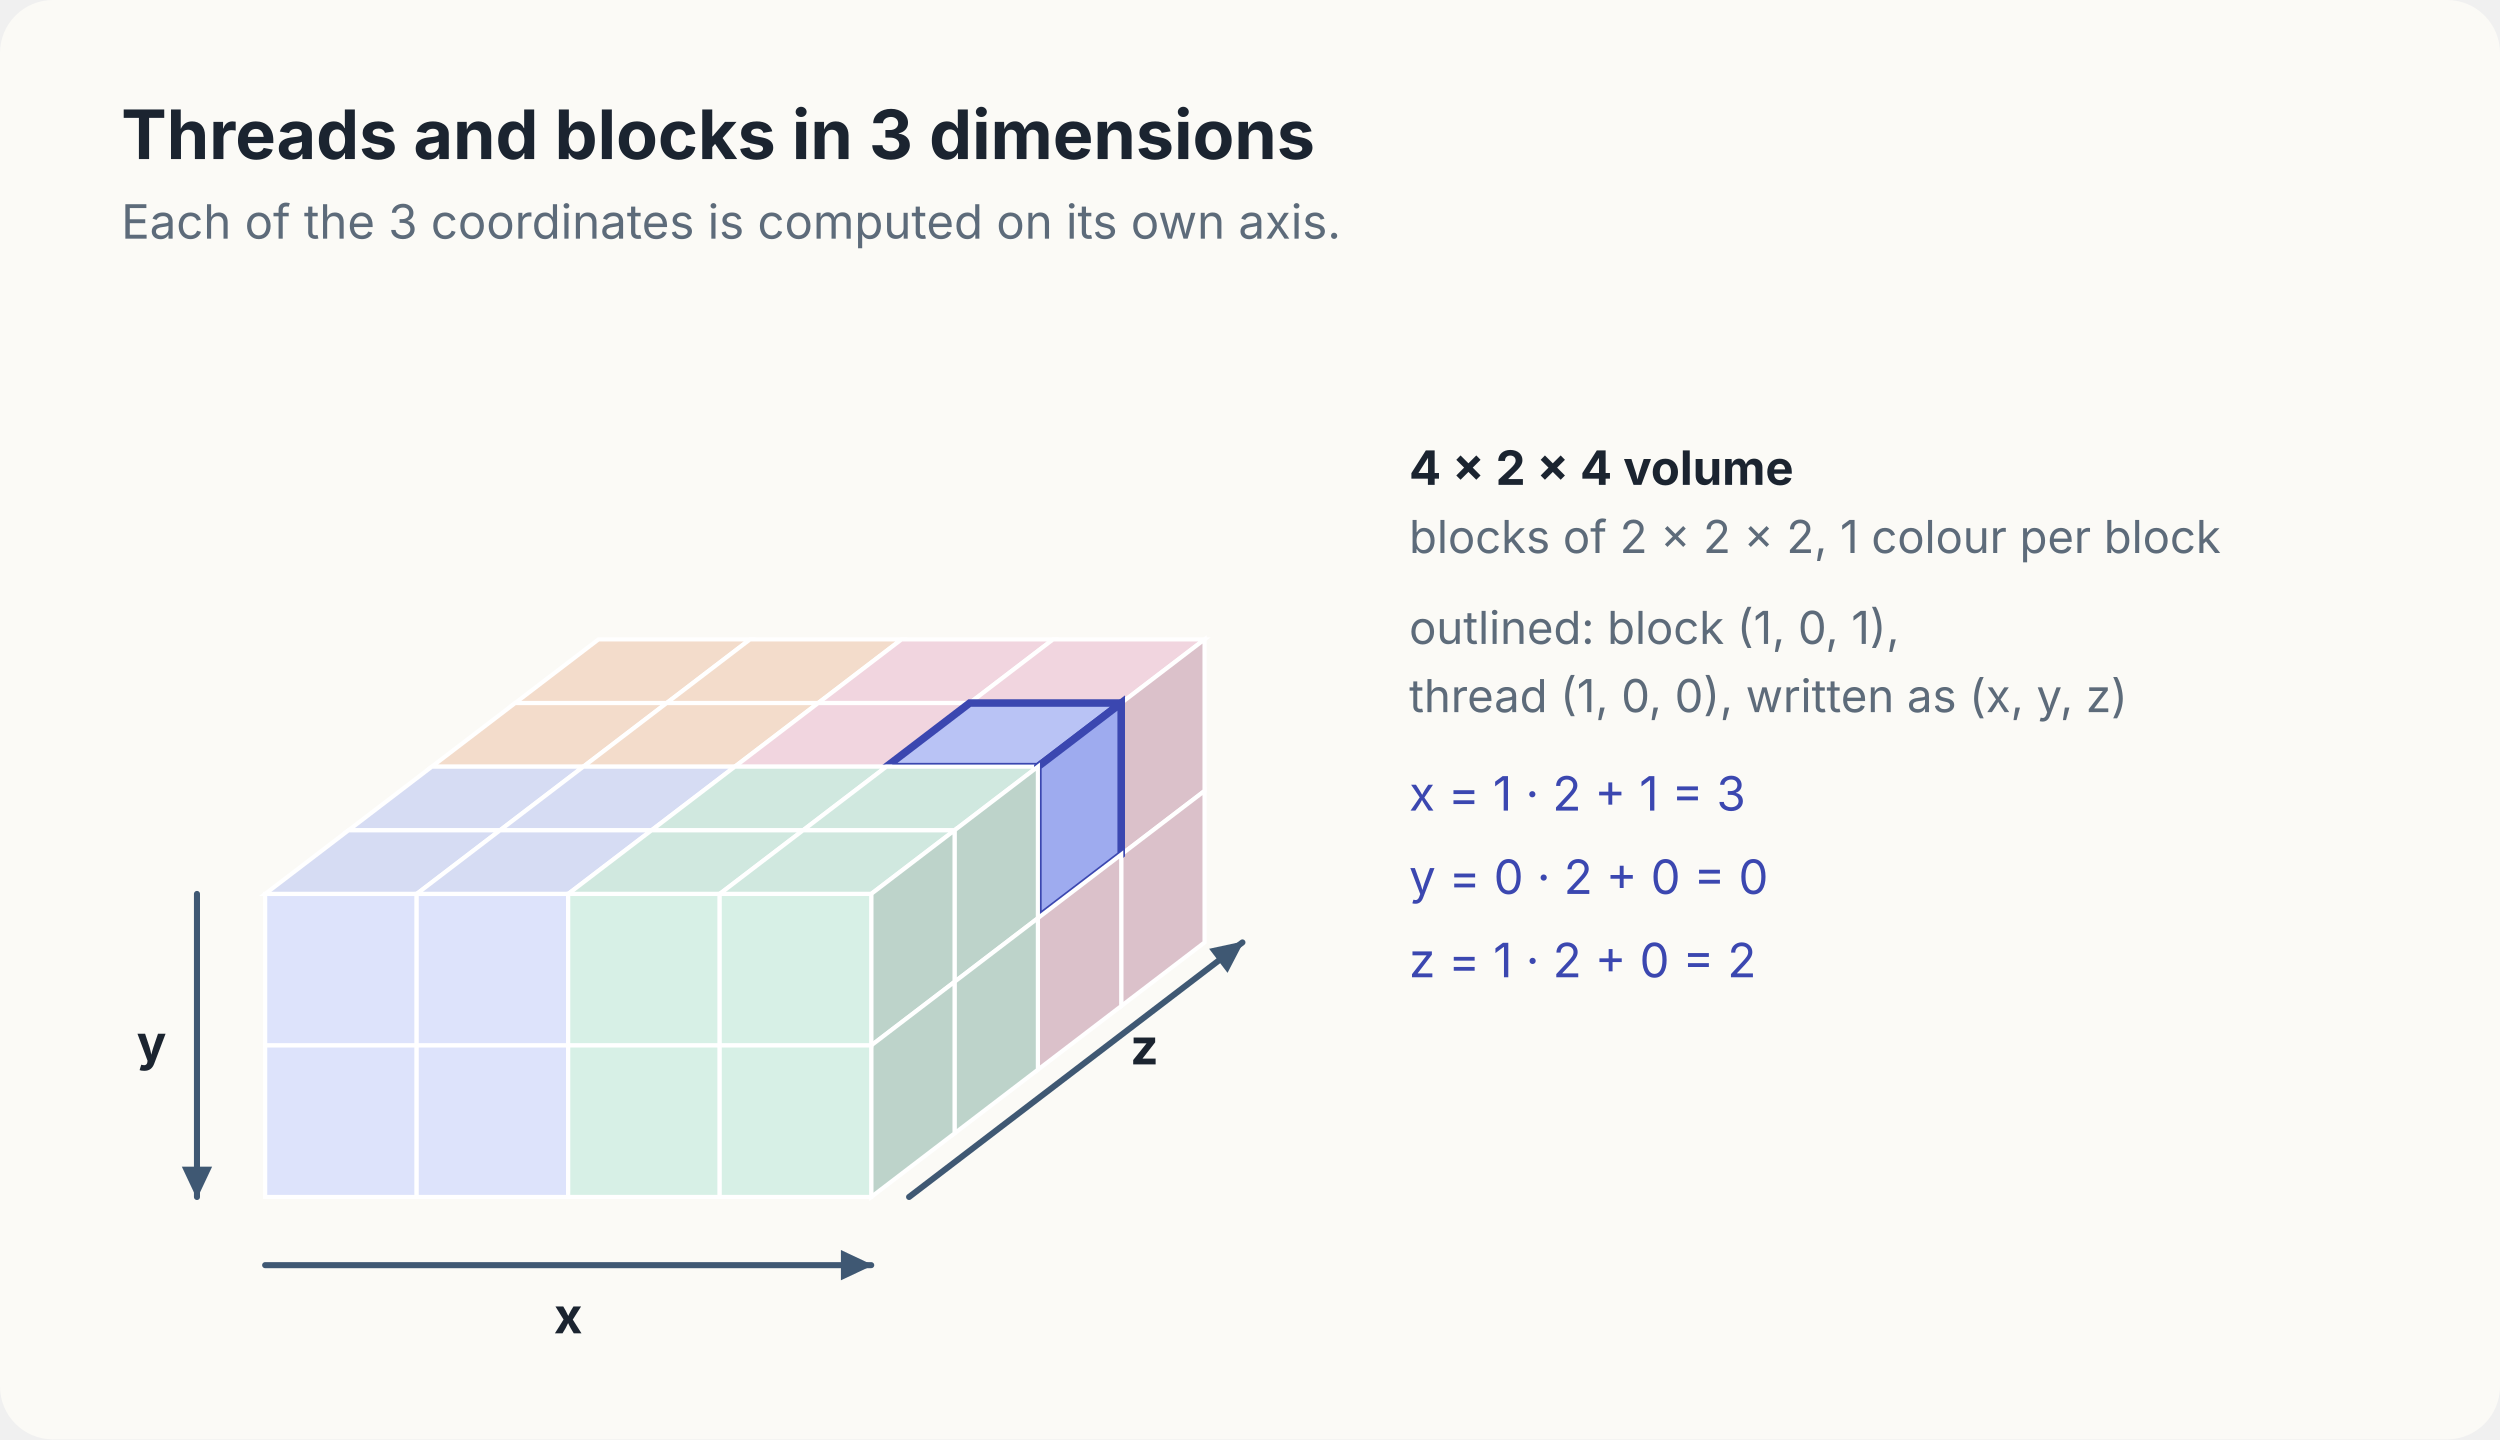
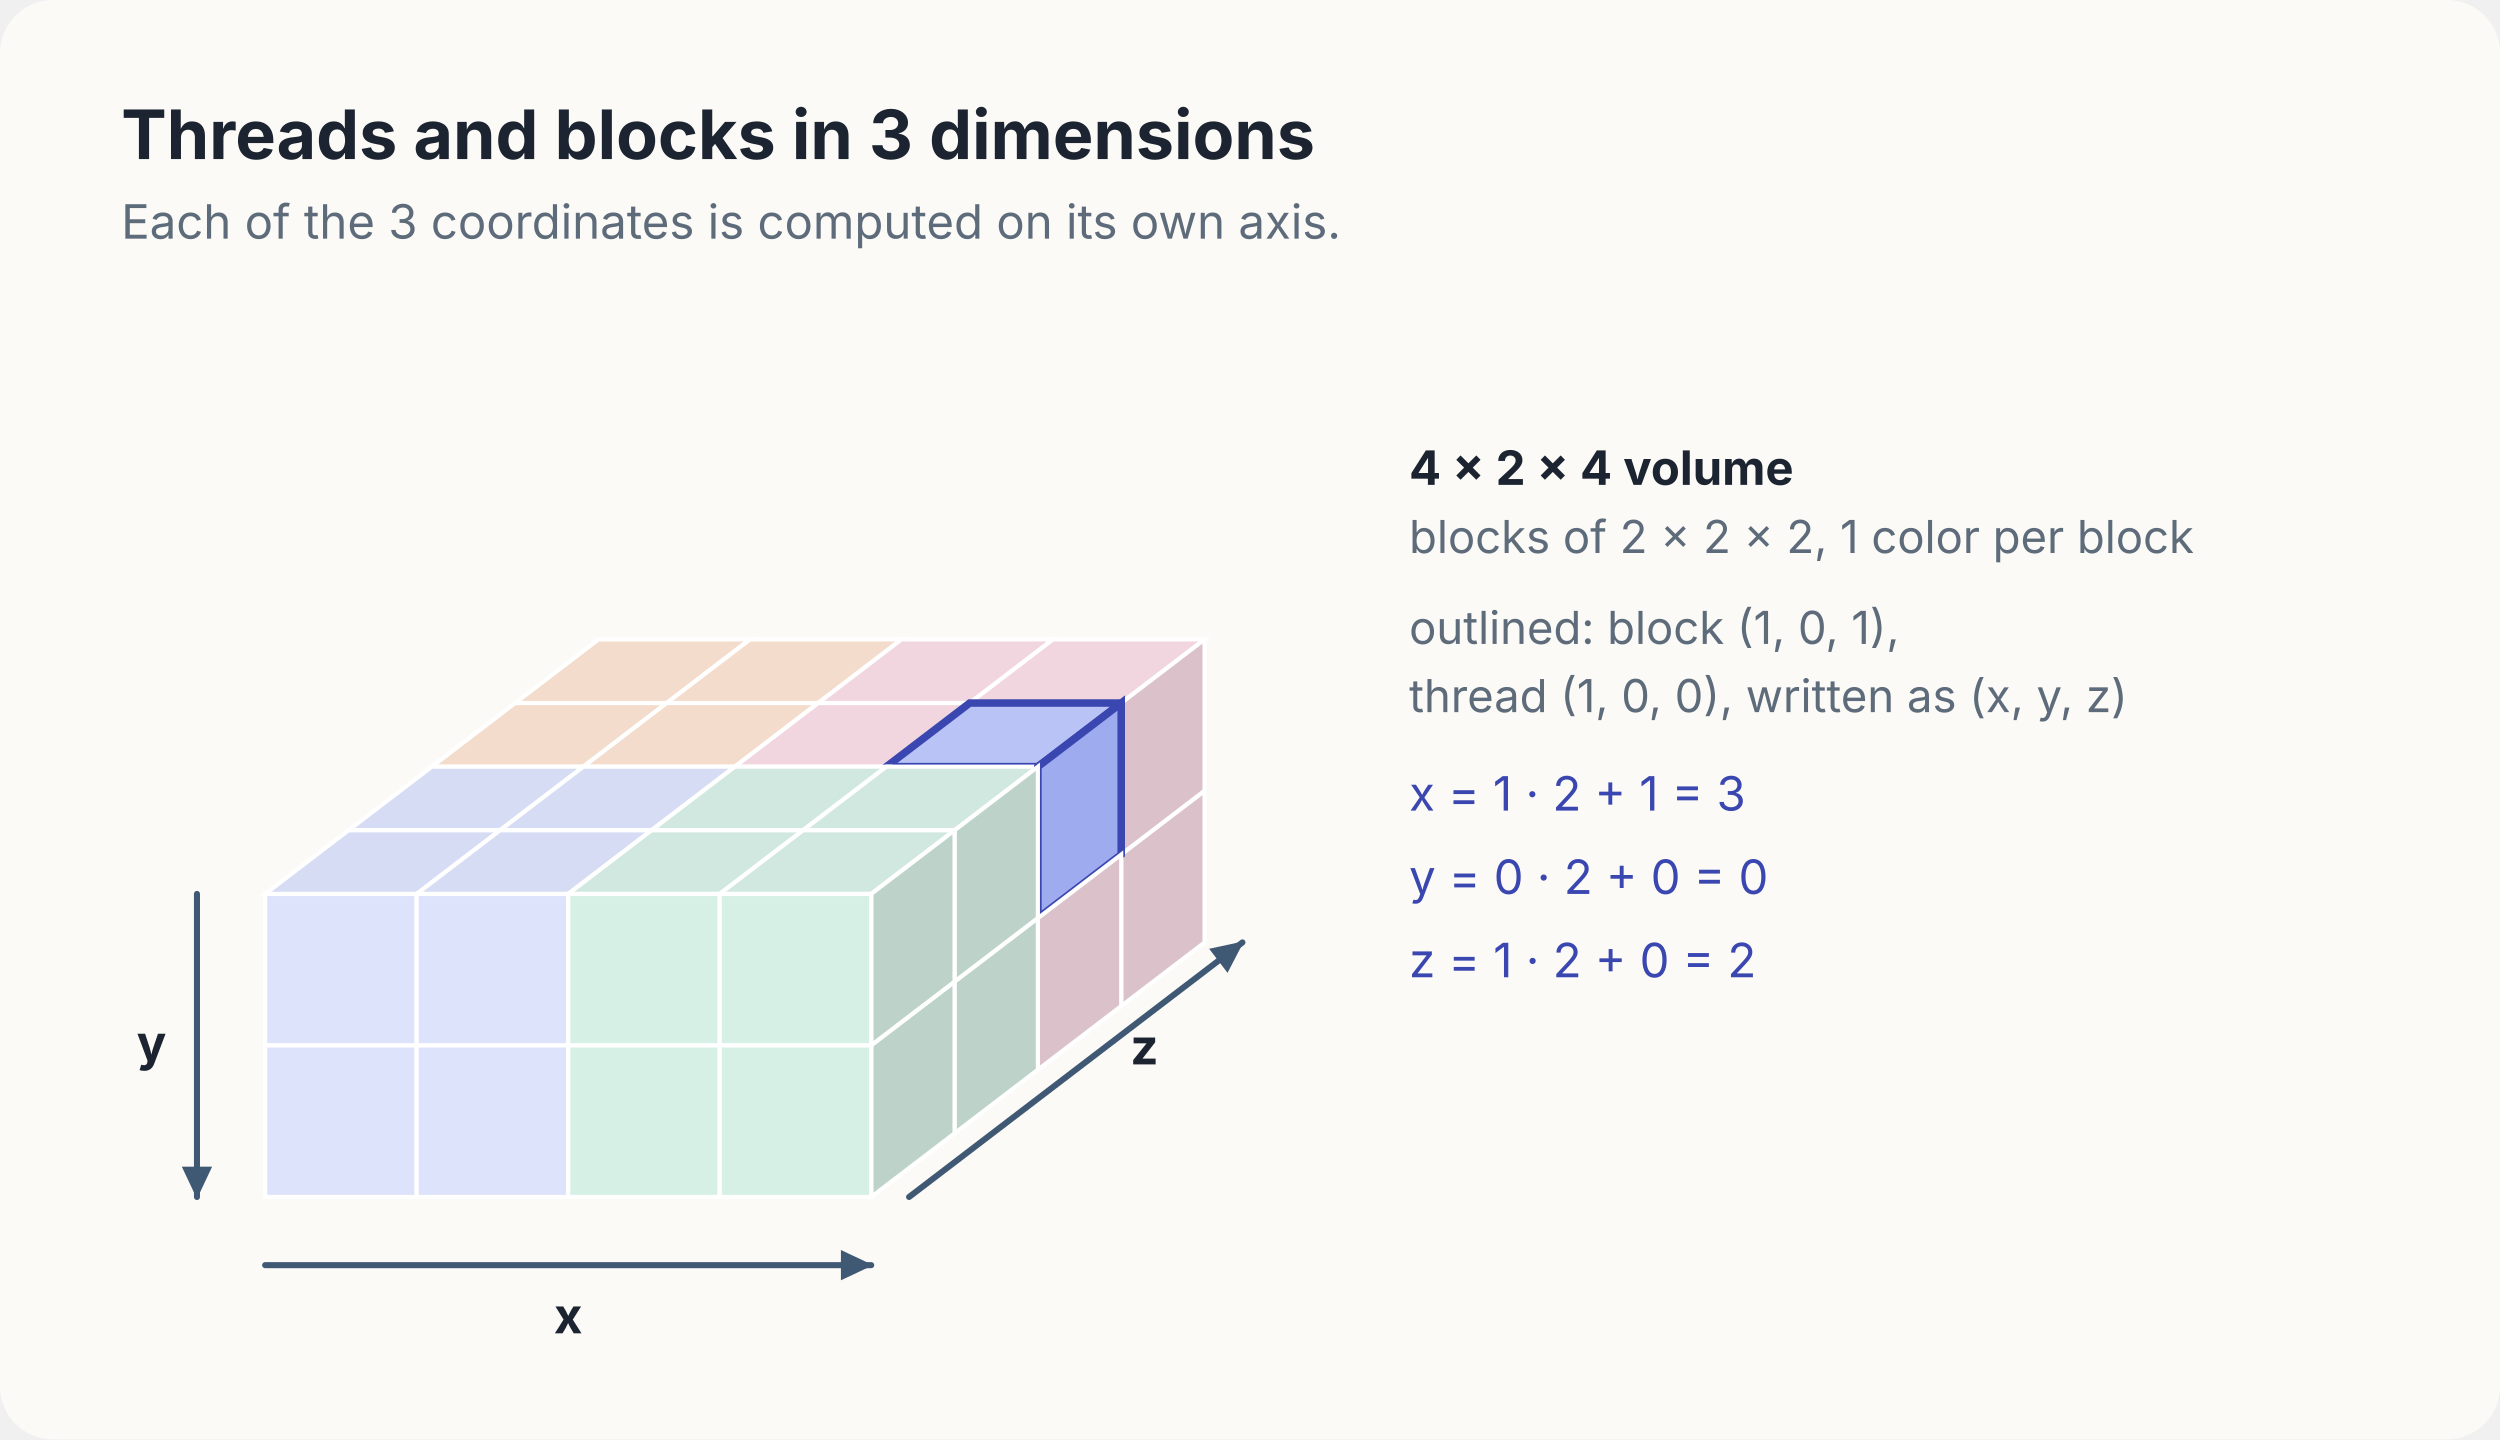
- <svg xmlns="http://www.w3.org/2000/svg" viewBox="0 0 660 380" width="660" height="380" role="img" aria-label="A box of 4 by 2 by 4 cells drawn in perspective, cut into 4 blocks of 2 by 2 by 2 threads, 1 colour per block. Axes: x to the right, y downwards, z into the page. The cell of thread (1, 0, 0) in block (1, 0, 1) is outlined on the top and right faces. The text computes its position: x = 1 times 2 + 1 = 3, y = 0 times 2 + 0 = 0, z = 1 times 2 + 0 = 2.">
+ <svg xmlns="http://www.w3.org/2000/svg" viewBox="0 0 660 380" width="660" height="380" role="img" aria-label="A box of 4 by 2 by 4 cells drawn in perspective, cut into 4 blocks of 2 by 2 by 2 threads, 1 color per block. Axes: x to the right, y downwards, z into the page. The cell of thread (1, 0, 0) in block (1, 0, 1) is outlined on the top and right faces. The text computes its position: x = 1 times 2 + 1 = 3, y = 0 times 2 + 0 = 0, z = 1 times 2 + 0 = 2.">
  <style>
    text { font-family: Inter, "Segoe UI", "Helvetica Neue", Helvetica, Arial, sans-serif; fill: #1B2430; }
    .title { font-size: 18px; font-weight: 650; }
    .lede { font-size: 12.5px; fill: #5D6B7A; }
    .name { font-size: 14px; font-weight: 650; }
    .sub { font-size: 12px; fill: #5D6B7A; }
    .note { font-size: 12px; fill: #5D6B7A; }
    .tab { font-size: 11.5px; font-weight: 650; letter-spacing: 0.04em; fill: #5D6B7A; }
    .mono { font-family: "JetBrains Mono", "SF Mono", Menlo, Consolas, monospace; font-size: 12px; }
    .dim { fill: #8794A3; }
    .strong { font-weight: 700; }
    .trap { fill: #CF4526; font-weight: 700; }
    .pill { font-size: 11px; font-weight: 600; }
    .wire { fill: none; stroke: #3F5873; stroke-width: 1.8; stroke-linecap: round; stroke-linejoin: round; }
    .wire.danger { stroke: #CF4526; stroke-dasharray: 6 5; }
    .wire.idle { stroke: #7F8EA0; stroke-dasharray: 2 5; }
  </style>
  <defs>
    <filter id="lift" x="-10%" y="-10%" width="120%" height="135%">
      <feDropShadow dx="0" dy="2" stdDeviation="3" flood-color="#1B2430" flood-opacity="0.13" />
    </filter>
    <linearGradient id="thor-body" x1="0" y1="0" x2="0" y2="1">
      <stop offset="0" stop-color="#C6CCD5" />
      <stop offset="1" stop-color="#979EA9" />
    </linearGradient>
    <linearGradient id="switch-body" x1="0" y1="0" x2="0" y2="1">
      <stop offset="0" stop-color="#3B4656" />
      <stop offset="1" stop-color="#232B37" />
    </linearGradient>
    <marker id="head" viewBox="0 0 10 10" refX="8.5" refY="5" markerUnits="userSpaceOnUse" markerWidth="11" markerHeight="11" orient="auto">
      <path d="M0.5,1 L9,5 L0.5,9 Z" fill="#3F5873" />
    </marker>
    <marker id="head-danger" viewBox="0 0 10 10" refX="8.5" refY="5" markerUnits="userSpaceOnUse" markerWidth="11" markerHeight="11" orient="auto">
      <path d="M0.5,1 L9,5 L0.5,9 Z" fill="#CF4526" />
    </marker>
    <marker id="head-idle" viewBox="0 0 10 10" refX="8.5" refY="5" markerUnits="userSpaceOnUse" markerWidth="11" markerHeight="11" orient="auto">
      <path d="M0.5,1 L9,5 L0.5,9 Z" fill="#7F8EA0" />
    </marker>
  </defs>
  <rect width="660" height="380" rx="14" fill="#FBFAF6" />
  <text x="32.0" y="42.0" class="title" text-anchor="start" xml:space="preserve">Threads and blocks in 3 dimensions</text>
  <text x="32.0" y="63.0" class="lede" text-anchor="start" xml:space="preserve">Each of the 3 coordinates is computed on its own axis.</text>
  <defs>
    <marker id="tip-ink" viewBox="0 0 10 10" refX="8.5" refY="5" markerUnits="userSpaceOnUse" markerWidth="10" markerHeight="10" orient="auto">
      <path d="M0.5,1 L9,5 L0.5,9 Z" fill="#3F5873" />
    </marker>
    <marker id="tip-deep" viewBox="0 0 10 10" refX="8.5" refY="5" markerUnits="userSpaceOnUse" markerWidth="10" markerHeight="10" orient="auto">
      <path d="M0.5,1 L9,5 L0.5,9 Z" fill="#3B47B0" />
    </marker>
    <marker id="tip-mint" viewBox="0 0 10 10" refX="8.5" refY="5" markerUnits="userSpaceOnUse" markerWidth="10" markerHeight="10" orient="auto">
      <path d="M0.5,1 L9,5 L0.5,9 Z" fill="#1F8A70" />
    </marker>
  </defs>
  <polygon points="136.0,185.6 176.0,185.6 198.0,168.8 158.0,168.8" fill="#f3dccb" stroke="#FFFFFF" stroke-width="1.1" />
  <polygon points="176.0,185.6 216.0,185.6 238.0,168.8 198.0,168.8" fill="#f3dccb" stroke="#FFFFFF" stroke-width="1.1" />
  <polygon points="216.0,185.6 256.0,185.6 278.0,168.8 238.0,168.8" fill="#f1d5df" stroke="#FFFFFF" stroke-width="1.1" />
  <polygon points="256.0,185.6 296.0,185.6 318.0,168.8 278.0,168.8" fill="#f1d5df" stroke="#FFFFFF" stroke-width="1.1" />
  <polygon points="114.0,202.4 154.0,202.4 176.0,185.6 136.0,185.6" fill="#f3dccb" stroke="#FFFFFF" stroke-width="1.1" />
  <polygon points="154.0,202.4 194.0,202.4 216.0,185.6 176.0,185.6" fill="#f3dccb" stroke="#FFFFFF" stroke-width="1.1" />
  <polygon points="194.0,202.4 234.0,202.4 256.0,185.6 216.0,185.6" fill="#f1d5df" stroke="#FFFFFF" stroke-width="1.1" />
  <polygon points="234.0,202.4 274.0,202.4 296.0,185.6 256.0,185.6" fill="#B9C3F5" stroke="#3B47B0" stroke-width="2" />
  <polygon points="92.0,219.2 132.0,219.2 154.0,202.4 114.0,202.4" fill="#d6dcf3" stroke="#FFFFFF" stroke-width="1.1" />
  <polygon points="132.0,219.2 172.0,219.2 194.0,202.4 154.0,202.4" fill="#d6dcf3" stroke="#FFFFFF" stroke-width="1.1" />
  <polygon points="172.0,219.2 212.0,219.2 234.0,202.4 194.0,202.4" fill="#d0e8df" stroke="#FFFFFF" stroke-width="1.1" />
  <polygon points="212.0,219.2 252.0,219.2 274.0,202.4 234.0,202.4" fill="#d0e8df" stroke="#FFFFFF" stroke-width="1.1" />
  <polygon points="70.0,236.0 110.0,236.0 132.0,219.2 92.0,219.2" fill="#d6dcf3" stroke="#FFFFFF" stroke-width="1.1" />
  <polygon points="110.0,236.0 150.0,236.0 172.0,219.2 132.0,219.2" fill="#d6dcf3" stroke="#FFFFFF" stroke-width="1.1" />
  <polygon points="150.0,236.0 190.0,236.0 212.0,219.2 172.0,219.2" fill="#d0e8df" stroke="#FFFFFF" stroke-width="1.1" />
  <polygon points="190.0,236.0 230.0,236.0 252.0,219.2 212.0,219.2" fill="#d0e8df" stroke="#FFFFFF" stroke-width="1.1" />
  <polygon points="296.0,185.6 318.0,168.8 318.0,208.8 296.0,225.6" fill="#dbc1ca" stroke="#FFFFFF" stroke-width="1.1" />
  <polygon points="296.0,225.6 318.0,208.8 318.0,248.8 296.0,265.6" fill="#dbc1ca" stroke="#FFFFFF" stroke-width="1.1" />
  <polygon points="274.0,202.4 296.0,185.6 296.0,225.6 274.0,242.4" fill="#9EABEF" stroke="#3B47B0" stroke-width="2" />
  <polygon points="274.0,242.4 296.0,225.6 296.0,265.6 274.0,282.4" fill="#dbc1ca" stroke="#FFFFFF" stroke-width="1.1" />
  <polygon points="252.0,219.2 274.0,202.4 274.0,242.4 252.0,259.2" fill="#bdd3ca" stroke="#FFFFFF" stroke-width="1.1" />
  <polygon points="252.0,259.2 274.0,242.4 274.0,282.4 252.0,299.2" fill="#bdd3ca" stroke="#FFFFFF" stroke-width="1.1" />
  <polygon points="230.0,236.0 252.0,219.2 252.0,259.2 230.0,276.0" fill="#bdd3ca" stroke="#FFFFFF" stroke-width="1.1" />
  <polygon points="230.0,276.0 252.0,259.2 252.0,299.2 230.0,316.0" fill="#bdd3ca" stroke="#FFFFFF" stroke-width="1.1" />
  <polygon points="70.0,236.0 110.0,236.0 110.0,276.0 70.0,276.0" fill="#DDE3FB" stroke="#FFFFFF" stroke-width="1.1" />
  <polygon points="110.0,236.0 150.0,236.0 150.0,276.0 110.0,276.0" fill="#DDE3FB" stroke="#FFFFFF" stroke-width="1.1" />
  <polygon points="150.0,236.0 190.0,236.0 190.0,276.0 150.0,276.0" fill="#D7F0E6" stroke="#FFFFFF" stroke-width="1.1" />
  <polygon points="190.0,236.0 230.0,236.0 230.0,276.0 190.0,276.0" fill="#D7F0E6" stroke="#FFFFFF" stroke-width="1.1" />
  <polygon points="70.0,276.0 110.0,276.0 110.0,316.0 70.0,316.0" fill="#DDE3FB" stroke="#FFFFFF" stroke-width="1.1" />
  <polygon points="110.0,276.0 150.0,276.0 150.0,316.0 110.0,316.0" fill="#DDE3FB" stroke="#FFFFFF" stroke-width="1.1" />
  <polygon points="150.0,276.0 190.0,276.0 190.0,316.0 150.0,316.0" fill="#D7F0E6" stroke="#FFFFFF" stroke-width="1.1" />
  <polygon points="190.0,276.0 230.0,276.0 230.0,316.0 190.0,316.0" fill="#D7F0E6" stroke="#FFFFFF" stroke-width="1.1" />
  <path d="M70.0,334.0 L230.0,334.0" fill="none" stroke="#3F5873" stroke-width="1.6" stroke-linecap="round" marker-end="url(#tip-ink)" />
  <text x="150.0" y="352.0" text-anchor="middle" font-size="13" font-weight="650" style="fill:#1B2430" xml:space="preserve">x</text>
  <path d="M52.0,236.0 L52.0,316.0" fill="none" stroke="#3F5873" stroke-width="1.6" stroke-linecap="round" marker-end="url(#tip-ink)" />
  <text x="40.0" y="280.0" text-anchor="middle" font-size="13" font-weight="650" style="fill:#1B2430" xml:space="preserve">y</text>
  <path d="M240.0,316.0 L328.0,248.8" fill="none" stroke="#3F5873" stroke-width="1.6" stroke-linecap="round" marker-end="url(#tip-ink)" />
  <text x="298.4" y="281.0" text-anchor="start" font-size="13" font-weight="650" style="fill:#1B2430" xml:space="preserve">z</text>
  <text x="372.0" y="128.0" text-anchor="start" font-size="12.5" font-weight="650" style="fill:#1B2430" xml:space="preserve">4 × 2 × 4 volume</text>
-   <text x="372.0" y="146.0" text-anchor="start" font-size="12" style="fill:#5D6B7A" xml:space="preserve">blocks of 2 × 2 × 2, 1 colour per block</text>
+   <text x="372.0" y="146.0" text-anchor="start" font-size="12" style="fill:#5D6B7A" xml:space="preserve">blocks of 2 × 2 × 2, 1 color per block</text>
  <text x="372.0" y="170.0" text-anchor="start" font-size="12" style="fill:#5D6B7A" xml:space="preserve">outlined: block (1, 0, 1),</text>
  <text x="372.0" y="188.0" text-anchor="start" font-size="12" style="fill:#5D6B7A" xml:space="preserve">thread (1, 0, 0), written as (x, y, z)</text>
  <text x="372.0" y="214.0" text-anchor="start" font-size="12.5" font-family="JetBrains Mono, SF Mono, Menlo, Consolas, monospace" style="fill:#3B47B0" xml:space="preserve">x = 1 · 2 + 1 = 3</text>
  <text x="372.0" y="236.0" text-anchor="start" font-size="12.5" font-family="JetBrains Mono, SF Mono, Menlo, Consolas, monospace" style="fill:#3B47B0" xml:space="preserve">y = 0 · 2 + 0 = 0</text>
  <text x="372.0" y="258.0" text-anchor="start" font-size="12.5" font-family="JetBrains Mono, SF Mono, Menlo, Consolas, monospace" style="fill:#3B47B0" xml:space="preserve">z = 1 · 2 + 0 = 2</text>
</svg>
